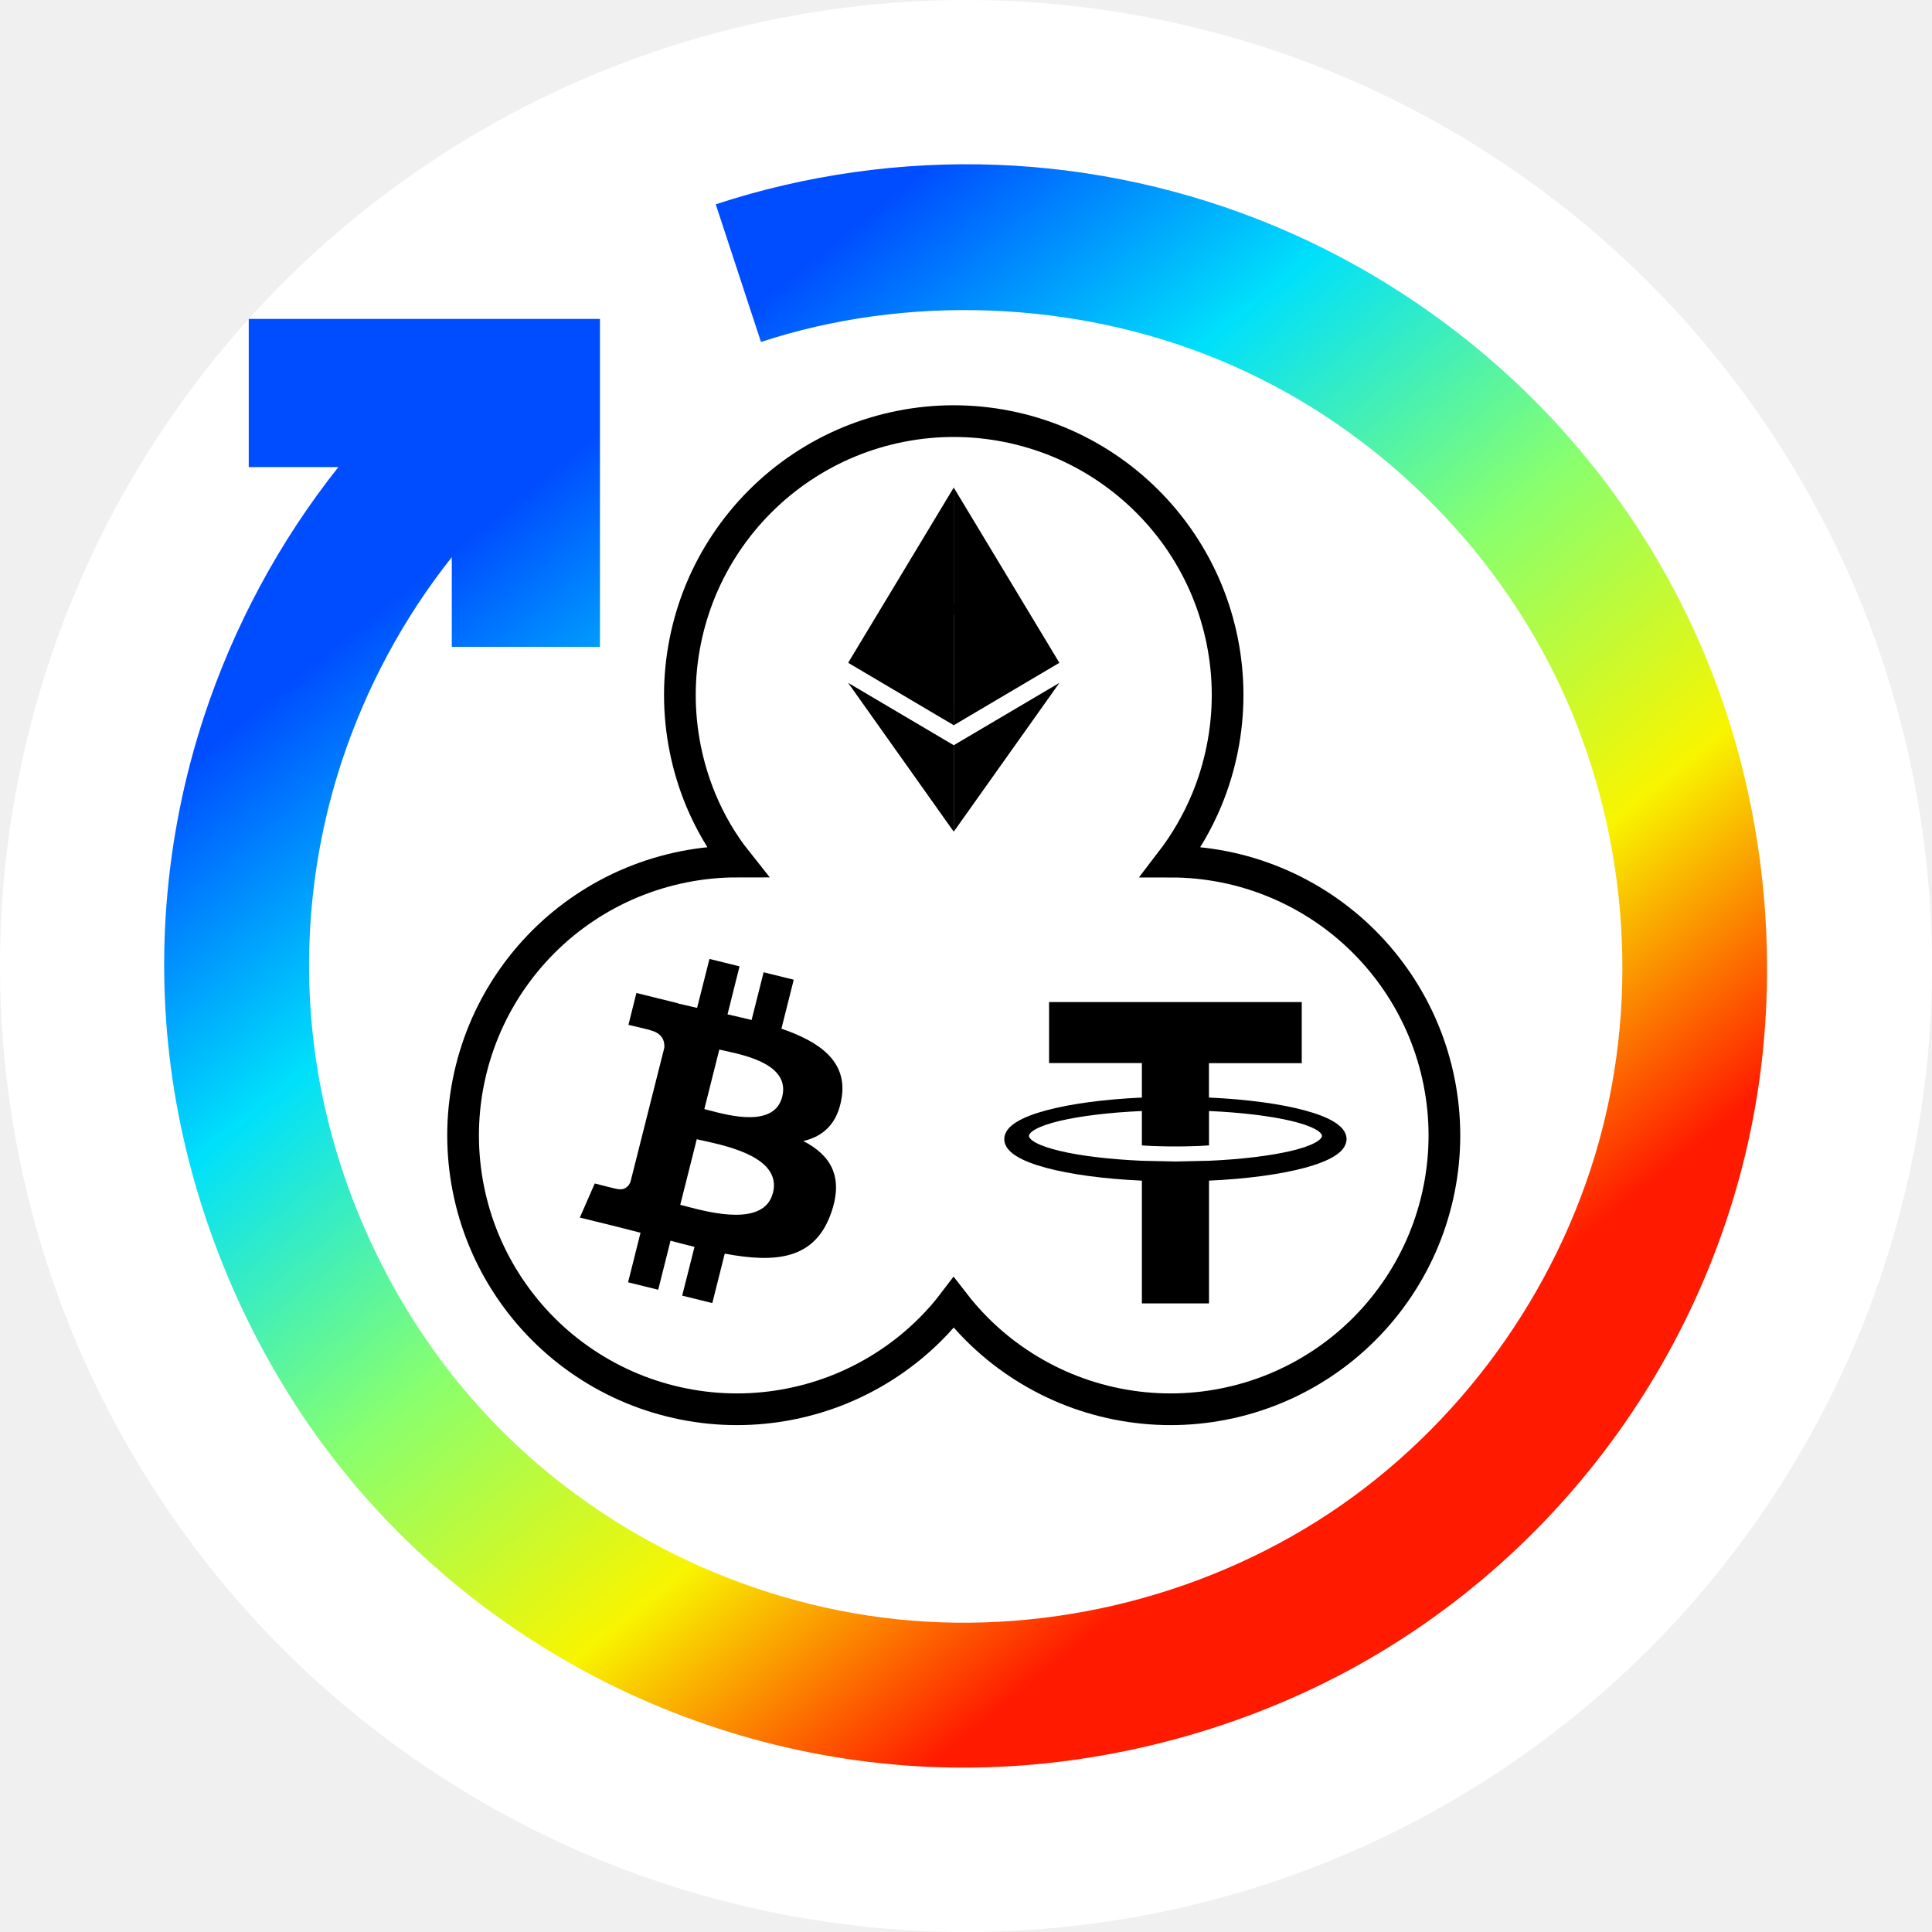
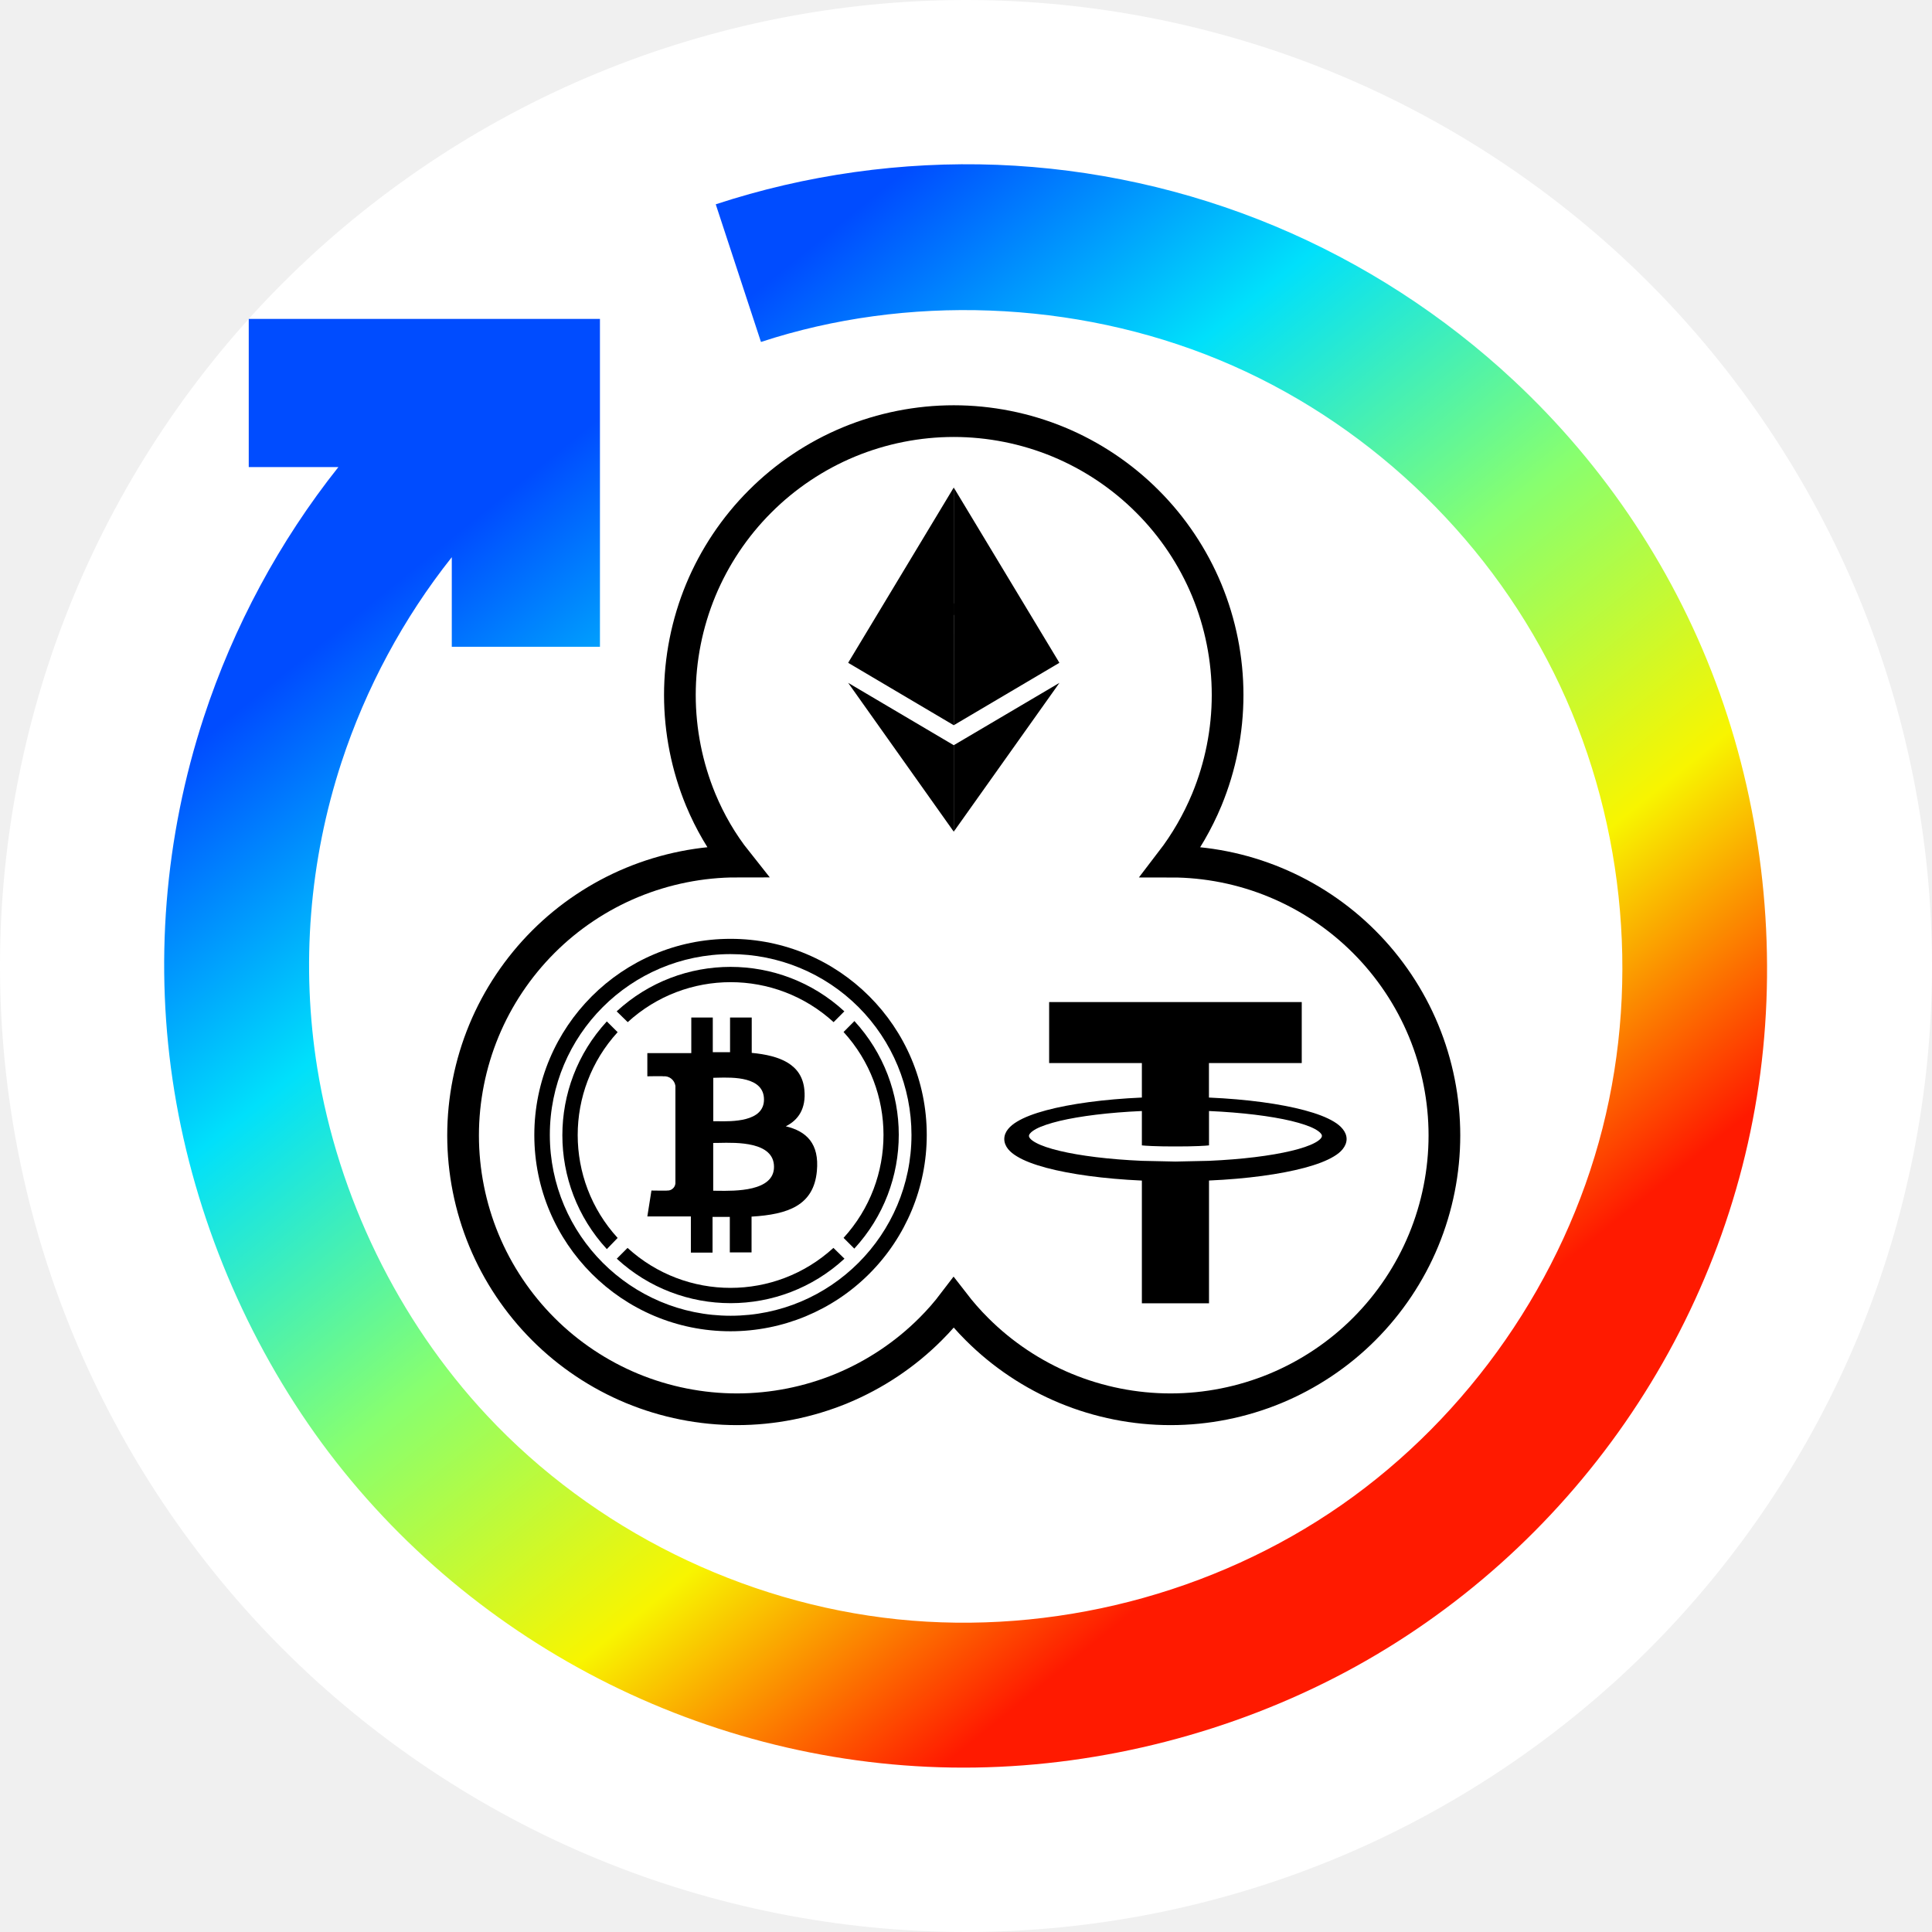
- <svg xmlns="http://www.w3.org/2000/svg" width="32" height="32" viewBox="0 0 32 32" version="1.1" id="svg37">
-   <defs id="defs13">
-     <linearGradient id="ytoken-crv-3pool-lp-a" x1="28.124%" x2="77.719%" y1="15.015%" y2="76.329%">
-       <stop offset="0%" stop-color="#004CFF" id="stop2" />
-       <stop offset="25.213%" stop-color="#00E0FB" id="stop4" />
-       <stop offset="50.571%" stop-color="#87FF70" id="stop6" />
-       <stop offset="75.505%" stop-color="#F8F500" id="stop8" />
-       <stop offset="100%" stop-color="#FF1A00" id="stop10" />
-     </linearGradient>
-     <linearGradient id="paint0_linear" x1="2.043" y1="13.297" x2="15.222" y2="29.576" gradientUnits="userSpaceOnUse" gradientTransform="translate(30.96873,-7.98716)">
-       <stop stop-color="#004CFF" id="stop65" />
-       <stop offset="0.252" stop-color="#00E0FB" id="stop67" />
-       <stop offset="0.506" stop-color="#87FF70" id="stop69" />
-       <stop offset="0.755" stop-color="#F8F500" id="stop71" />
-       <stop offset="1" stop-color="#FF1A00" id="stop73" />
-     </linearGradient>
-     <linearGradient id="paint1_linear" x1="8" y1="8" x2="24" y2="24" gradientUnits="userSpaceOnUse" gradientTransform="translate(30.96873,-7.98716)">
-       <stop stop-color="white" id="stop76" />
-       <stop offset="1" stop-color="white" stop-opacity="0" id="stop78" />
+ <svg xmlns="http://www.w3.org/2000/svg" width="32" height="32" viewBox="0 0 32 32" fill="none">
+   <path fill-rule="evenodd" clip-rule="evenodd" d="M32 16C32 13.906 31.583 11.812 30.782 9.877C29.98 7.942 28.794 6.167 27.314 4.686C25.833 3.205 24.058 2.019 22.123 1.218C20.188 0.417 18.094 -6.10352e-05 16 -6.10352e-05C13.906 -6.10352e-05 11.812 0.417 9.877 1.218C7.942 2.019 6.167 3.205 4.686 4.686C3.205 6.167 2.019 7.942 1.218 9.877C0.416 11.812 0 13.906 0 16C0 18.094 0.416 20.188 1.218 22.123C2.019 24.058 3.205 25.833 4.686 27.314C6.167 28.794 7.942 29.981 9.877 30.782C11.812 31.583 13.906 32 16 32C18.094 32 20.188 31.583 22.123 30.782C24.058 29.981 25.833 28.794 27.314 27.314C28.794 25.833 29.98 24.058 30.782 22.123C31.583 20.188 32 18.094 32 16Z" fill="white" />
+   <path fill-rule="evenodd" clip-rule="evenodd" d="M11.855 3.384C13.345 2.894 14.938 2.67 16.516 2.73C18.094 2.791 19.658 3.136 21.113 3.744C22.568 4.352 23.915 5.223 25.067 6.298C26.592 7.719 27.775 9.498 28.485 11.487C29.195 13.476 29.431 15.676 29.157 17.771C28.884 19.866 28.1 21.855 26.914 23.566C25.728 25.277 24.14 26.708 22.275 27.7C20.409 28.692 18.266 29.244 16.154 29.276C14.042 29.308 11.96 28.82 10.095 27.895C8.231 26.97 6.583 25.606 5.332 23.904C4.082 22.201 3.227 20.159 2.888 18.075C2.549 15.991 2.725 13.865 3.375 11.881C3.866 10.382 4.628 8.964 5.605 7.736H4.12V5.282H9.937V10.713H7.483V9.229C6.683 10.236 6.059 11.397 5.656 12.626C5.124 14.251 4.981 15.995 5.256 17.697C5.599 19.814 6.589 21.865 8.067 23.446C9.834 25.336 12.3 26.554 14.866 26.821C17.432 27.087 20.099 26.403 22.217 24.929C24.335 23.454 25.905 21.19 26.542 18.69C27.179 16.189 26.884 13.452 25.735 11.142C24.586 8.832 22.584 6.948 20.189 5.959C17.795 4.969 15.008 4.874 12.604 5.664L11.855 3.384Z" fill="url(#paint0_linear)" />
+   <path fill-rule="evenodd" clip-rule="evenodd" d="M15.797 6.975C16.391 6.975 16.984 7.093 17.533 7.32C18.081 7.547 18.585 7.884 19.004 8.304C19.424 8.723 19.761 9.227 19.988 9.775C20.215 10.324 20.333 10.917 20.333 11.511C20.333 12.105 20.215 12.698 19.988 13.247C19.836 13.612 19.637 13.957 19.396 14.271C19.986 14.271 20.578 14.389 21.124 14.616C21.672 14.843 22.176 15.179 22.595 15.599C23.015 16.019 23.352 16.522 23.579 17.071C23.806 17.619 23.924 18.213 23.924 18.806C23.924 19.4 23.806 19.994 23.579 20.542C23.352 21.091 23.015 21.594 22.595 22.014C22.176 22.434 21.672 22.77 21.124 22.997C20.575 23.224 19.982 23.342 19.388 23.342C18.794 23.342 18.201 23.224 17.652 22.997C17.104 22.77 16.6 22.434 16.181 22.014C16.043 21.877 15.915 21.73 15.796 21.576C15.679 21.73 15.551 21.877 15.413 22.014C14.994 22.434 14.49 22.77 13.942 22.997C13.393 23.224 12.8 23.342 12.206 23.342C11.612 23.342 11.019 23.224 10.47 22.997C9.922 22.77 9.418 22.434 8.999 22.014C8.579 21.594 8.242 21.091 8.015 20.542C7.788 19.994 7.67 19.4 7.67 18.806C7.67 18.213 7.788 17.619 8.015 17.071C8.242 16.522 8.579 16.019 8.999 15.599C9.418 15.179 9.922 14.843 10.47 14.616C11.019 14.389 11.612 14.27 12.206 14.27C11.957 13.957 11.758 13.612 11.606 13.247C11.379 12.698 11.261 12.105 11.261 11.511C11.261 10.917 11.379 10.324 11.606 9.775C11.833 9.227 12.17 8.723 12.59 8.304C13.009 7.884 13.513 7.547 14.061 7.32C14.61 7.093 15.203 6.975 15.797 6.975Z" fill="white" stroke="black" stroke-width="0.525" />
+   <path fill-rule="evenodd" clip-rule="evenodd" d="M21.561 16.597V17.608H20.024V18.179C20.658 18.207 21.209 18.283 21.609 18.39C21.81 18.444 21.972 18.505 22.093 18.578C22.153 18.614 22.203 18.654 22.24 18.701C22.278 18.747 22.304 18.805 22.304 18.866C22.304 18.927 22.278 18.985 22.24 19.032C22.203 19.079 22.153 19.118 22.093 19.154C21.972 19.227 21.81 19.288 21.609 19.342C21.209 19.449 20.658 19.525 20.029 19.553L20.025 19.554V21.587H18.913V19.554C18.28 19.525 17.729 19.449 17.328 19.342C17.128 19.288 16.965 19.227 16.845 19.154C16.785 19.118 16.735 19.079 16.697 19.032C16.659 18.985 16.634 18.927 16.634 18.866C16.634 18.805 16.659 18.747 16.697 18.701C16.735 18.654 16.785 18.614 16.845 18.578C16.965 18.505 17.128 18.444 17.328 18.39C17.729 18.283 18.28 18.207 18.909 18.179L18.913 18.179V17.608H17.377V16.597H21.561ZM20.025 18.402V18.971L20.014 18.972C20 18.974 19.95 18.978 19.859 18.982C19.813 18.984 19.758 18.985 19.692 18.987C19.659 18.988 19.623 18.988 19.585 18.988H19.353C19.314 18.988 19.279 18.988 19.246 18.987C19.18 18.986 19.124 18.984 19.079 18.982C18.988 18.978 18.938 18.974 18.924 18.972L18.913 18.971V18.402C18.366 18.426 17.888 18.486 17.551 18.566C17.382 18.607 17.248 18.652 17.16 18.699C17.117 18.723 17.085 18.746 17.067 18.767C17.048 18.787 17.043 18.802 17.043 18.814C17.043 18.827 17.048 18.841 17.067 18.862C17.085 18.882 17.117 18.906 17.161 18.929C17.248 18.976 17.382 19.022 17.551 19.062C17.889 19.143 18.367 19.203 18.915 19.227L19.469 19.239L20.023 19.227C20.571 19.203 21.049 19.143 21.387 19.062C21.556 19.022 21.69 18.976 21.777 18.929C21.821 18.906 21.852 18.882 21.871 18.862C21.89 18.841 21.895 18.827 21.895 18.814C21.895 18.802 21.89 18.787 21.871 18.767C21.852 18.746 21.821 18.723 21.777 18.699C21.69 18.652 21.556 18.607 21.387 18.566C21.05 18.486 20.572 18.426 20.025 18.402H20.025Z" fill="black" />
+   <path fill-rule="evenodd" clip-rule="evenodd" d="M14.048 11.31L15.797 13.775V12.343L14.048 11.31Z" fill="black" />
+   <path fill-rule="evenodd" clip-rule="evenodd" d="M15.797 12.343V13.775L17.548 11.31L15.797 12.343Z" fill="black" />
+   <path fill-rule="evenodd" clip-rule="evenodd" d="M15.798 9.993L14.048 10.978L15.797 12.012L15.798 9.993Z" fill="black" />
+   <path fill-rule="evenodd" clip-rule="evenodd" d="M15.797 12.012L17.547 10.978L15.798 9.993L15.797 12.012Z" fill="black" />
+   <path fill-rule="evenodd" clip-rule="evenodd" d="M15.797 8.075L14.048 10.978L15.797 10.183V8.075Z" fill="black" />
+   <path fill-rule="evenodd" clip-rule="evenodd" d="M17.547 10.978L15.797 8.075V10.183L17.547 10.978Z" fill="black" />
+   <path d="M14.15 16.914L13.972 17.093C14.854 18.058 14.854 19.537 13.972 20.503L14.15 20.681C15.132 19.616 15.132 17.975 14.15 16.91V16.914Z" fill="black" />
+   <path d="M10.397 16.93C11.362 16.047 12.841 16.047 13.807 16.93L13.985 16.751C12.92 15.769 11.279 15.769 10.214 16.751L10.397 16.93Z" fill="black" />
+   <path d="M10.23 20.504C9.348 19.539 9.348 18.061 10.23 17.096L10.051 16.918C9.069 17.983 9.069 19.624 10.051 20.689L10.23 20.504Z" fill="black" />
+   <path d="M13.804 20.669C12.839 21.552 11.36 21.552 10.394 20.669L10.216 20.848C11.281 21.83 12.922 21.83 13.987 20.848L13.804 20.669Z" fill="black" />
+   <path fill-rule="evenodd" clip-rule="evenodd" d="M13.323 18.051C13.283 17.625 12.916 17.483 12.451 17.439V16.853H12.092V17.428H11.806V16.853H11.45V17.443H10.722V17.827C10.722 17.827 10.987 17.822 10.983 17.827C11.082 17.816 11.172 17.886 11.187 17.985V19.6C11.184 19.634 11.169 19.665 11.143 19.687C11.118 19.71 11.084 19.721 11.051 19.719C11.055 19.723 10.79 19.719 10.79 19.719L10.722 20.148H11.443V20.747H11.802V20.156H12.088V20.744H12.448V20.151C13.054 20.115 13.477 19.965 13.53 19.398C13.573 18.941 13.358 18.737 13.015 18.655C13.223 18.552 13.353 18.362 13.323 18.051ZM12.82 19.327C12.82 19.736 12.177 19.727 11.883 19.723H11.883C11.857 19.722 11.833 19.722 11.813 19.722V18.931C11.838 18.931 11.868 18.93 11.903 18.93H11.903C12.205 18.923 12.82 18.909 12.82 19.327ZM11.875 18.571C12.121 18.576 12.654 18.585 12.654 18.212C12.654 17.83 12.138 17.844 11.887 17.85C11.859 17.851 11.834 17.852 11.814 17.852V18.571C11.831 18.571 11.852 18.571 11.875 18.571Z" fill="black" />
+   <path fill-rule="evenodd" clip-rule="evenodd" d="M8.85 18.8C8.85 20.595 10.305 22.05 12.099 22.05C12.962 22.05 13.789 21.708 14.398 21.098C15.008 20.488 15.35 19.662 15.35 18.799C15.35 17.005 13.895 15.55 12.1 15.55C10.305 15.55 8.85 17.005 8.85 18.8ZM9.107 18.799C9.106 17.146 10.446 15.805 12.099 15.803C12.894 15.803 13.657 16.118 14.219 16.68C14.781 17.242 15.097 18.005 15.097 18.799C15.096 20.453 13.755 21.793 12.102 21.793C10.448 21.793 9.108 20.453 9.107 18.799Z" fill="black" />
+   <defs>
+     <linearGradient id="paint0_linear" x1="10.186" y1="6.708" x2="23.357" y2="22.987" gradientUnits="userSpaceOnUse">
+       <stop stop-color="#004CFF" />
+       <stop offset="0.252" stop-color="#00E0FB" />
+       <stop offset="0.506" stop-color="#87FF70" />
+       <stop offset="0.755" stop-color="#F8F500" />
+       <stop offset="1" stop-color="#FF1A00" />
    </linearGradient>
  </defs>
-   <g fill="none" fill-rule="evenodd" id="g35">
-     <path fill="#FFF" d="M32,16 C32,13.906 31.583,11.812 30.782,9.877 C29.98,7.942 28.794,6.167 27.314,4.686 C25.833,3.205 24.058,2.019 22.123,1.218 C20.188,0.417 18.094,-6.4e-05 16,-6.4e-05 C13.906,-6.4e-05 11.812,0.417 9.877,1.218 C7.942,2.019 6.167,3.205 4.686,4.686 C3.205,6.167 2.019,7.942 1.218,9.877 C0.416,11.812 0,13.906 0,16 C0,18.094 0.416,20.188 1.218,22.123 C2.019,24.058 3.205,25.833 4.686,27.314 C6.167,28.794 7.942,29.981 9.877,30.782 C11.812,31.583 13.906,32 16,32 C18.094,32 20.188,31.583 22.123,30.782 C24.058,29.981 25.833,28.794 27.314,27.314 C28.794,25.833 29.98,24.058 30.782,22.123 C31.583,20.188 32,18.094 32,16 Z" id="path15" />
-     <path fill="url(#ytoken-crv-3pool-lp-a)" d="M11.855,3.384 C13.345,2.894 14.938,2.67 16.516,2.73 C18.094,2.791 19.658,3.136 21.113,3.744 C22.568,4.352 23.915,5.223 25.068,6.298 C26.592,7.719 27.775,9.498 28.485,11.487 C29.195,13.476 29.431,15.676 29.157,17.771 C28.884,19.866 28.1,21.855 26.914,23.566 C25.728,25.277 24.14,26.708 22.275,27.7 C20.409,28.692 18.266,29.244 16.154,29.276 C14.042,29.308 11.96,28.82 10.095,27.895 C8.231,26.97 6.583,25.606 5.332,23.904 C4.082,22.201 3.227,20.159 2.888,18.075 C2.549,15.991 2.725,13.865 3.375,11.881 C3.866,10.382 4.628,8.964 5.605,7.736 L4.12,7.736 L4.12,5.282 L9.937,5.282 L9.937,10.714 L7.483,10.714 L7.483,9.229 C6.683,10.235 6.059,11.397 5.656,12.626 C5.124,14.251 4.981,15.995 5.256,17.697 C5.599,19.814 6.589,21.865 8.067,23.446 C9.834,25.336 12.3,26.554 14.866,26.821 C17.432,27.087 20.099,26.403 22.217,24.929 C24.335,23.454 25.905,21.19 26.542,18.69 C27.179,16.189 26.884,13.452 25.735,11.142 C24.586,8.832 22.584,6.948 20.189,5.959 C17.795,4.969 15.008,4.874 12.604,5.664 L11.855,3.384 Z" id="path17" />
-     <g transform="translate(6.725 6.03)" id="g33">
-       <path fill="#FFF" stroke="#000" stroke-width=".525" d="M9.072,0.945 C9.666,0.945 10.259,1.063 10.808,1.29 C11.356,1.517 11.86,1.854 12.279,2.274 C12.699,2.693 13.036,3.197 13.263,3.745 C13.49,4.294 13.608,4.887 13.608,5.481 C13.608,6.075 13.49,6.668 13.263,7.217 C13.111,7.582 12.912,7.927 12.671,8.241 C13.261,8.241 13.853,8.359 14.399,8.586 C14.947,8.813 15.451,9.149 15.87,9.569 C16.29,9.989 16.627,10.492 16.854,11.041 C17.081,11.589 17.199,12.183 17.199,12.776 C17.199,13.37 17.081,13.964 16.854,14.512 C16.627,15.061 16.29,15.564 15.87,15.984 C15.451,16.404 14.947,16.74 14.399,16.967 C13.85,17.194 13.257,17.312 12.663,17.312 C12.069,17.312 11.476,17.194 10.927,16.967 C10.379,16.74 9.875,16.404 9.456,15.984 C9.318,15.846 9.19,15.7 9.071,15.546 C8.954,15.7 8.826,15.846 8.688,15.984 C8.269,16.404 7.765,16.74 7.217,16.967 C6.668,17.194 6.075,17.312 5.481,17.312 C4.887,17.312 4.294,17.194 3.745,16.967 C3.197,16.74 2.693,16.404 2.274,15.984 C1.854,15.564 1.517,15.061 1.29,14.512 C1.063,13.964 0.945,13.37 0.945,12.776 C0.945,12.183 1.063,11.589 1.29,11.041 C1.517,10.492 1.854,9.989 2.274,9.569 C2.693,9.149 3.197,8.813 3.745,8.586 C4.294,8.359 4.887,8.24 5.481,8.24 C5.232,7.927 5.033,7.582 4.881,7.217 C4.654,6.668 4.536,6.075 4.536,5.481 C4.536,4.887 4.654,4.294 4.881,3.745 C5.108,3.197 5.445,2.693 5.865,2.274 C6.284,1.854 6.788,1.517 7.336,1.29 C7.885,1.063 8.478,0.945 9.072,0.945 Z" id="path19" />
-       <path fill="#000000" d="m 14.836,10.567 v 1.012 h -1.537 v 0.57 c 0.633,0.029 1.184,0.104 1.585,0.212 0.2,0.054 0.363,0.115 0.483,0.188 0.06,0.036 0.11,0.076 0.148,0.122 0.038,0.047 0.063,0.104 0.063,0.166 0,0.061 -0.026,0.119 -0.063,0.166 -0.038,0.047 -0.088,0.086 -0.148,0.122 -0.12,0.073 -0.283,0.134 -0.483,0.188 -0.401,0.108 -0.952,0.183 -1.58,0.212 v 0 l -0.004,1.78e-4 v 2.033 h -1.112 v -2.033 c -0.633,-0.029 -1.184,-0.104 -1.585,-0.212 -0.2,-0.054 -0.363,-0.115 -0.483,-0.188 -0.06,-0.036 -0.11,-0.076 -0.148,-0.122 -0.038,-0.047 -0.063,-0.104 -0.063,-0.166 0,-0.061 0.026,-0.119 0.063,-0.166 0.038,-0.047 0.088,-0.086 0.148,-0.122 0.12,-0.073 0.283,-0.134 0.483,-0.188 0.401,-0.108 0.951,-0.183 1.58,-0.212 v 0 l 0.005,-1.78e-4 V 11.578 H 10.651 V 10.567 Z m -1.536,1.805 v 0.569 l -0.011,9.82e-4 c -0.014,0.001 -0.065,0.005 -0.155,0.009 -0.045,0.002 -0.101,0.004 -0.167,0.005 -0.033,6.25e-4 -0.069,0.001 -0.107,0.002 v 0 h -0.232 c -0.038,-3.57e-4 -0.074,-8.93e-4 -0.107,-0.002 -0.066,-0.001 -0.121,-0.003 -0.167,-0.005 -0.091,-0.004 -0.141,-0.008 -0.155,-0.009 v 0 l -0.011,-9.82e-4 v -0.569 c -0.547,0.024 -1.025,0.084 -1.362,0.164 -0.169,0.04 -0.303,0.086 -0.39,0.133 -0.044,0.023 -0.075,0.047 -0.094,0.067 -0.019,0.02 -0.024,0.035 -0.024,0.048 0,0.013 0.005,0.027 0.024,0.048 0.019,0.02 0.05,0.044 0.094,0.067 0.087,0.047 0.221,0.093 0.39,0.133 0.338,0.081 0.816,0.14 1.364,0.164 v 0 l 0.554,0.012 0.554,-0.012 c 0.548,-0.024 1.026,-0.084 1.364,-0.164 0.169,-0.04 0.303,-0.086 0.39,-0.133 0.044,-0.023 0.075,-0.047 0.094,-0.067 0.019,-0.02 0.024,-0.035 0.024,-0.048 0,-0.013 -0.005,-0.027 -0.024,-0.048 -0.019,-0.02 -0.05,-0.044 -0.094,-0.067 -0.087,-0.047 -0.221,-0.093 -0.39,-0.133 -0.337,-0.08 -0.815,-0.14 -1.362,-0.164 z" id="path29" />
-       <g id="g276" transform="matrix(0.6213753,0,0,0.6213753,-20.11252,-0.0839811)" style="fill:#000000">
-         <path fill-rule="evenodd" clip-rule="evenodd" d="m 44.152,8.632 2.815,3.967 v -2.304 z" fill="#ffffff" id="path53" style="fill:#000000" />
-         <path fill-rule="evenodd" clip-rule="evenodd" d="m 46.968,10.295 v 2.304 l 2.817,-3.967 z" fill="#d9d9d9" id="path55" style="fill:#000000" />
-         <path fill-rule="evenodd" clip-rule="evenodd" d="m 46.969,6.513 -2.816,1.585 2.815,1.664 z" fill="#808080" id="path57" style="fill:#000000" />
-         <path fill-rule="evenodd" clip-rule="evenodd" d="m 46.968,9.762 2.816,-1.664 -2.815,-1.585 z" fill="#666666" id="path59" style="fill:#000000" />
-         <path fill-rule="evenodd" clip-rule="evenodd" d="m 46.968,3.426 -2.815,4.672 2.815,-1.28 z" fill="#ffffff" id="path61" style="fill:#000000" />
-         <path fill-rule="evenodd" clip-rule="evenodd" d="m 49.783,8.098 -2.816,-4.672 v 3.392 z" fill="#d9d9d9" id="path63" style="fill:#000000" />
-       </g>
-       <path fill-rule="evenodd" clip-rule="evenodd" d="M 7.217,12.145 C 7.308,11.545 6.847,11.224 6.218,11.008 l 0.204,-0.811 -0.499,-0.123 -0.199,0.79 c -0.131,-0.032 -0.266,-0.063 -0.399,-0.093 L 5.524,9.976 5.026,9.853 4.821,10.664 4.753,10.648 h -4.09e-5 c -0.085,-0.019 -0.168,-0.039 -0.25,-0.058 l 8.189e-4,-0.003 -0.688,-0.17 -0.132,0.528 0.004,9.22e-4 c 0.043,0.01 0.366,0.084 0.358,0.088 0.202,0.05 0.239,0.183 0.233,0.287 L 3.718,13.544 c -0.024,0.061 -0.087,0.152 -0.229,0.117 0.005,0.007 -0.344,-0.085 -0.363,-0.089 L 2.879,14.137 3.529,14.297 c 0.07,0.017 0.138,0.035 0.206,0.053 l 8.19e-5,4.1e-5 c 0.05,0.013 0.1,0.026 0.149,0.038 l -0.206,0.821 0.499,0.123 0.204,-0.812 c 0.136,0.037 0.268,0.07 0.397,0.102 L 4.574,15.43 5.073,15.553 5.279,14.734 c 0.85,0.16 1.49,0.095 1.76,-0.667 0.217,-0.613 -0.011,-0.967 -0.459,-1.198 0.326,-0.074 0.571,-0.286 0.637,-0.725 z m -1.14,1.582 c -0.142,0.563 -1.03,0.331 -1.437,0.224 -0.037,-0.01 -0.07,-0.018 -0.098,-0.025 l 0.274,-1.087 c 0.034,0.009 0.076,0.018 0.124,0.028 v 0 c 0.421,0.094 1.282,0.285 1.138,0.86 z M 5.023,12.361 c 0.339,0.09 1.079,0.286 1.208,-0.226 0.132,-0.524 -0.588,-0.681 -0.939,-0.758 -0.039,-0.009 -0.074,-0.016 -0.103,-0.023 l -0.248,0.986 c 0.023,0.006 0.051,0.013 0.081,0.021 z" fill="#000000" id="path179" style="stroke-width:0.409" />
-     </g>
-   </g>
</svg>
